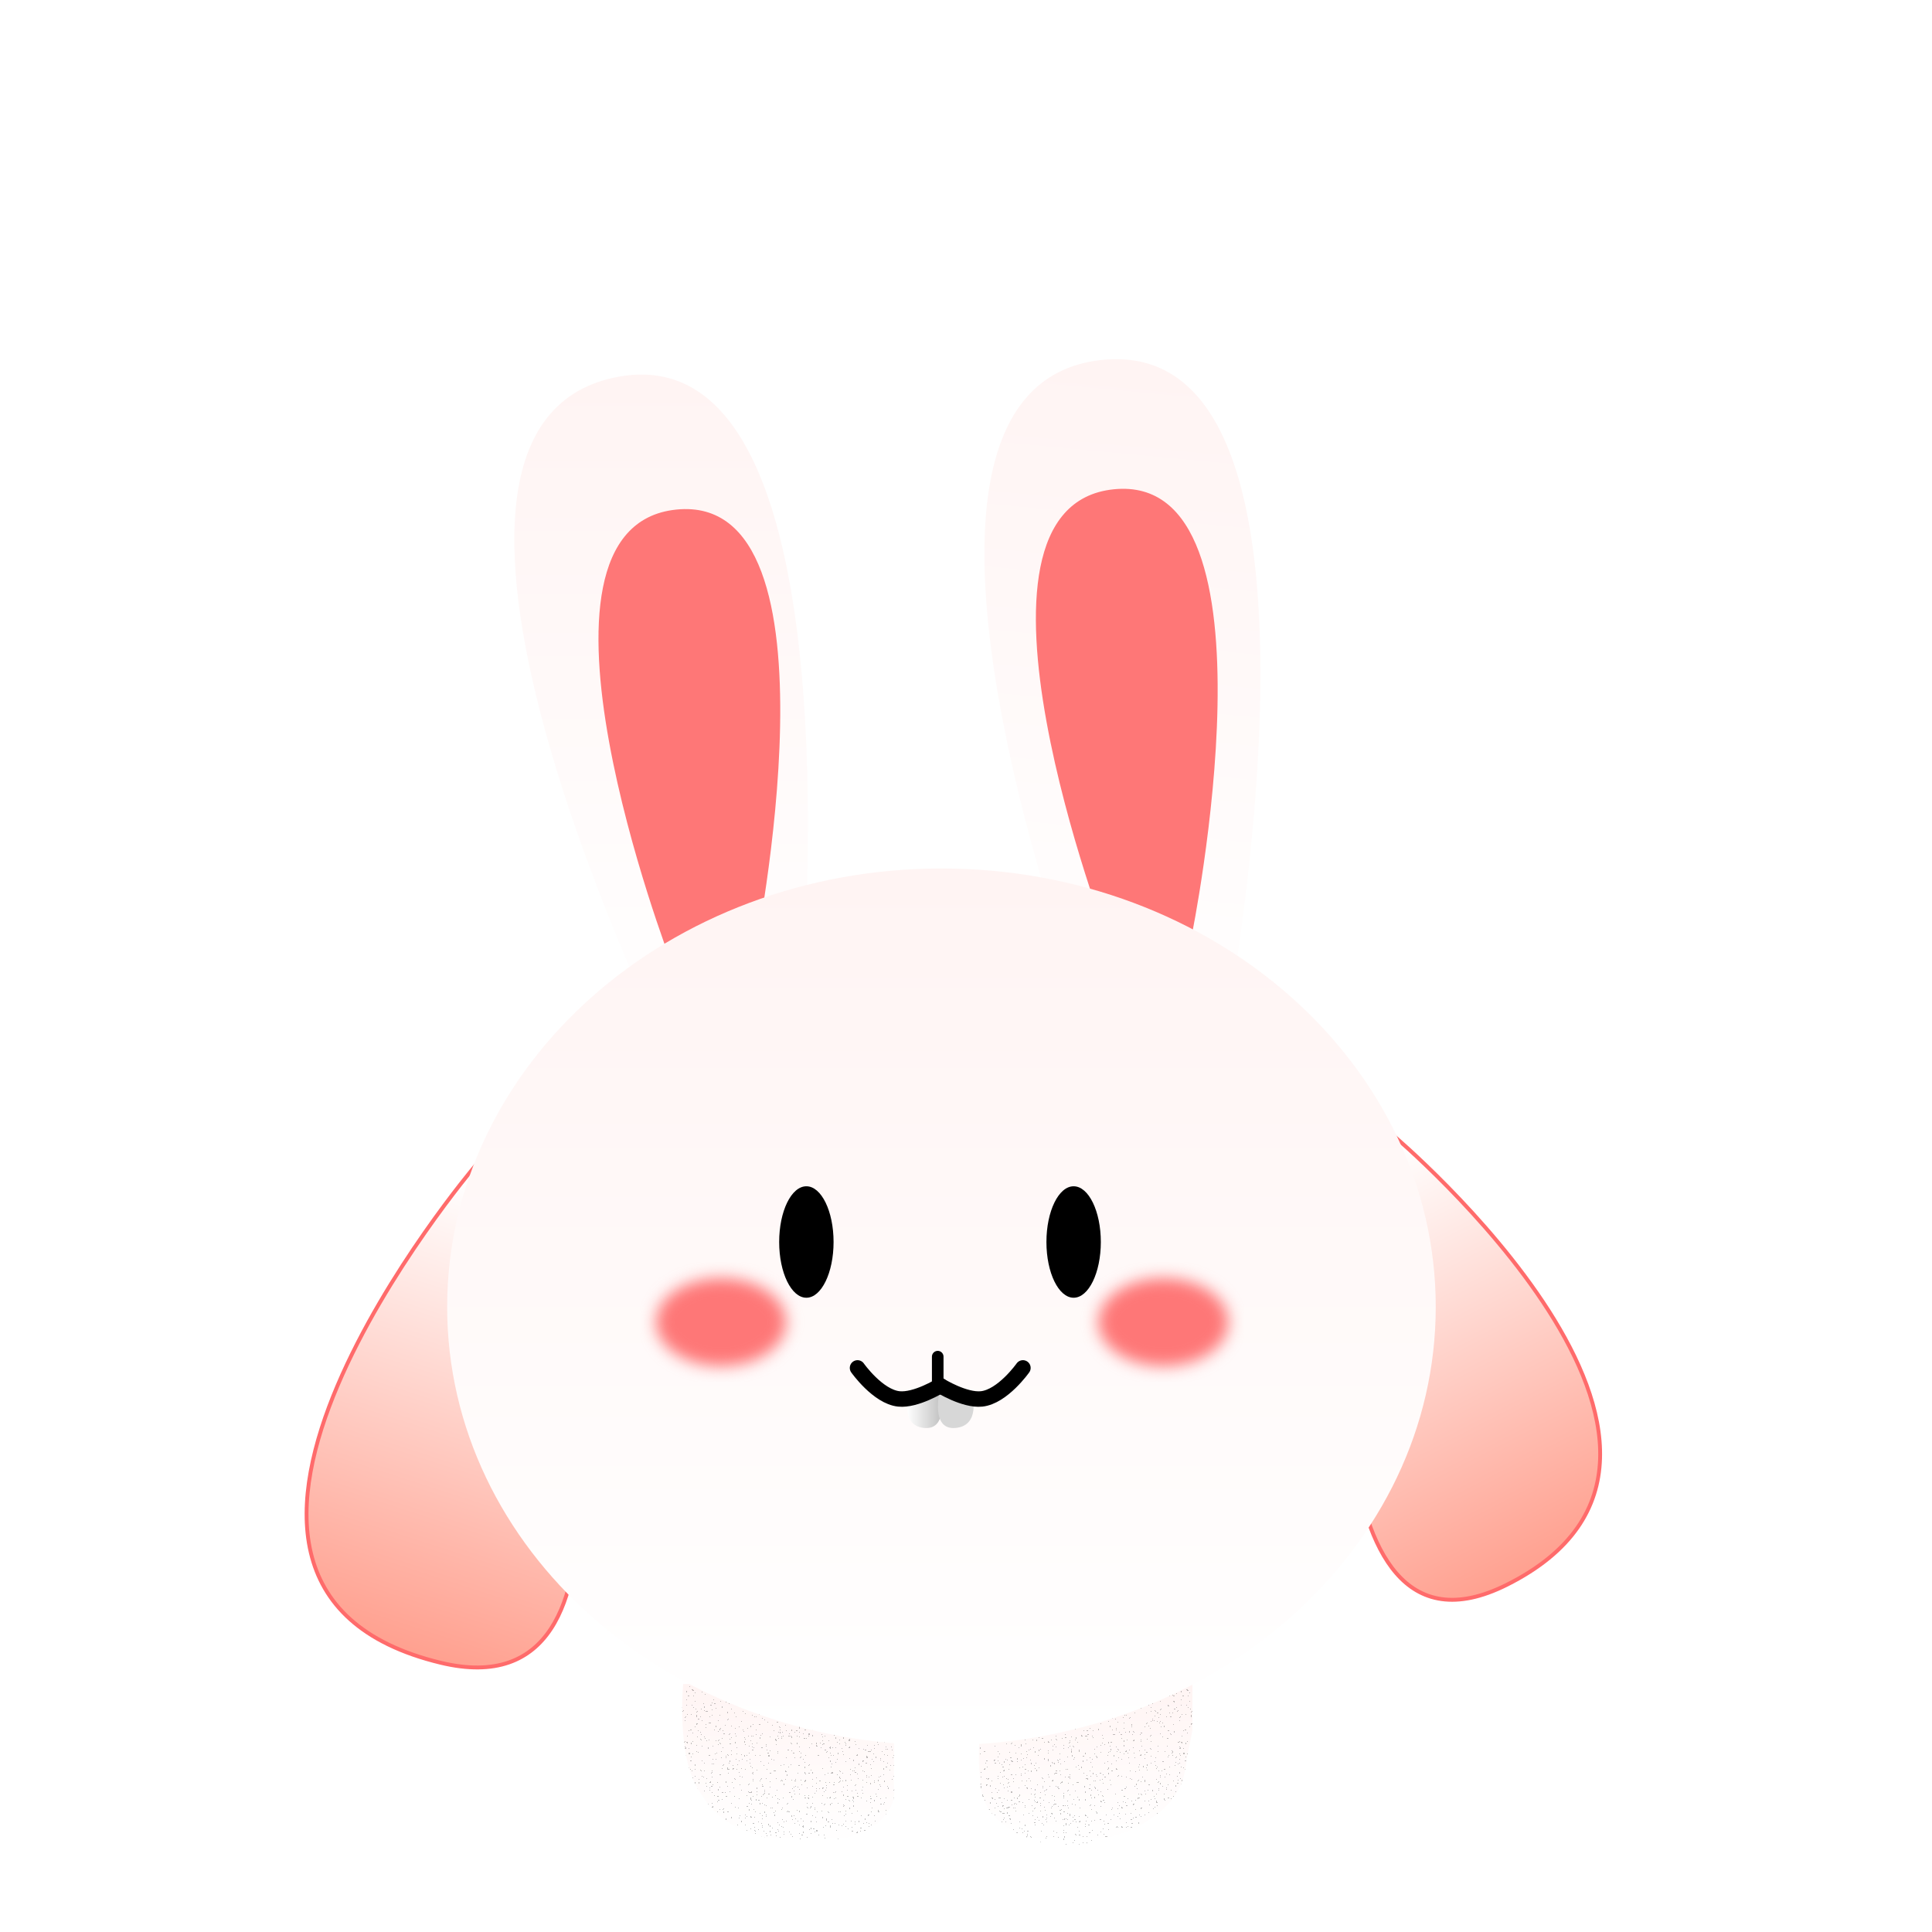
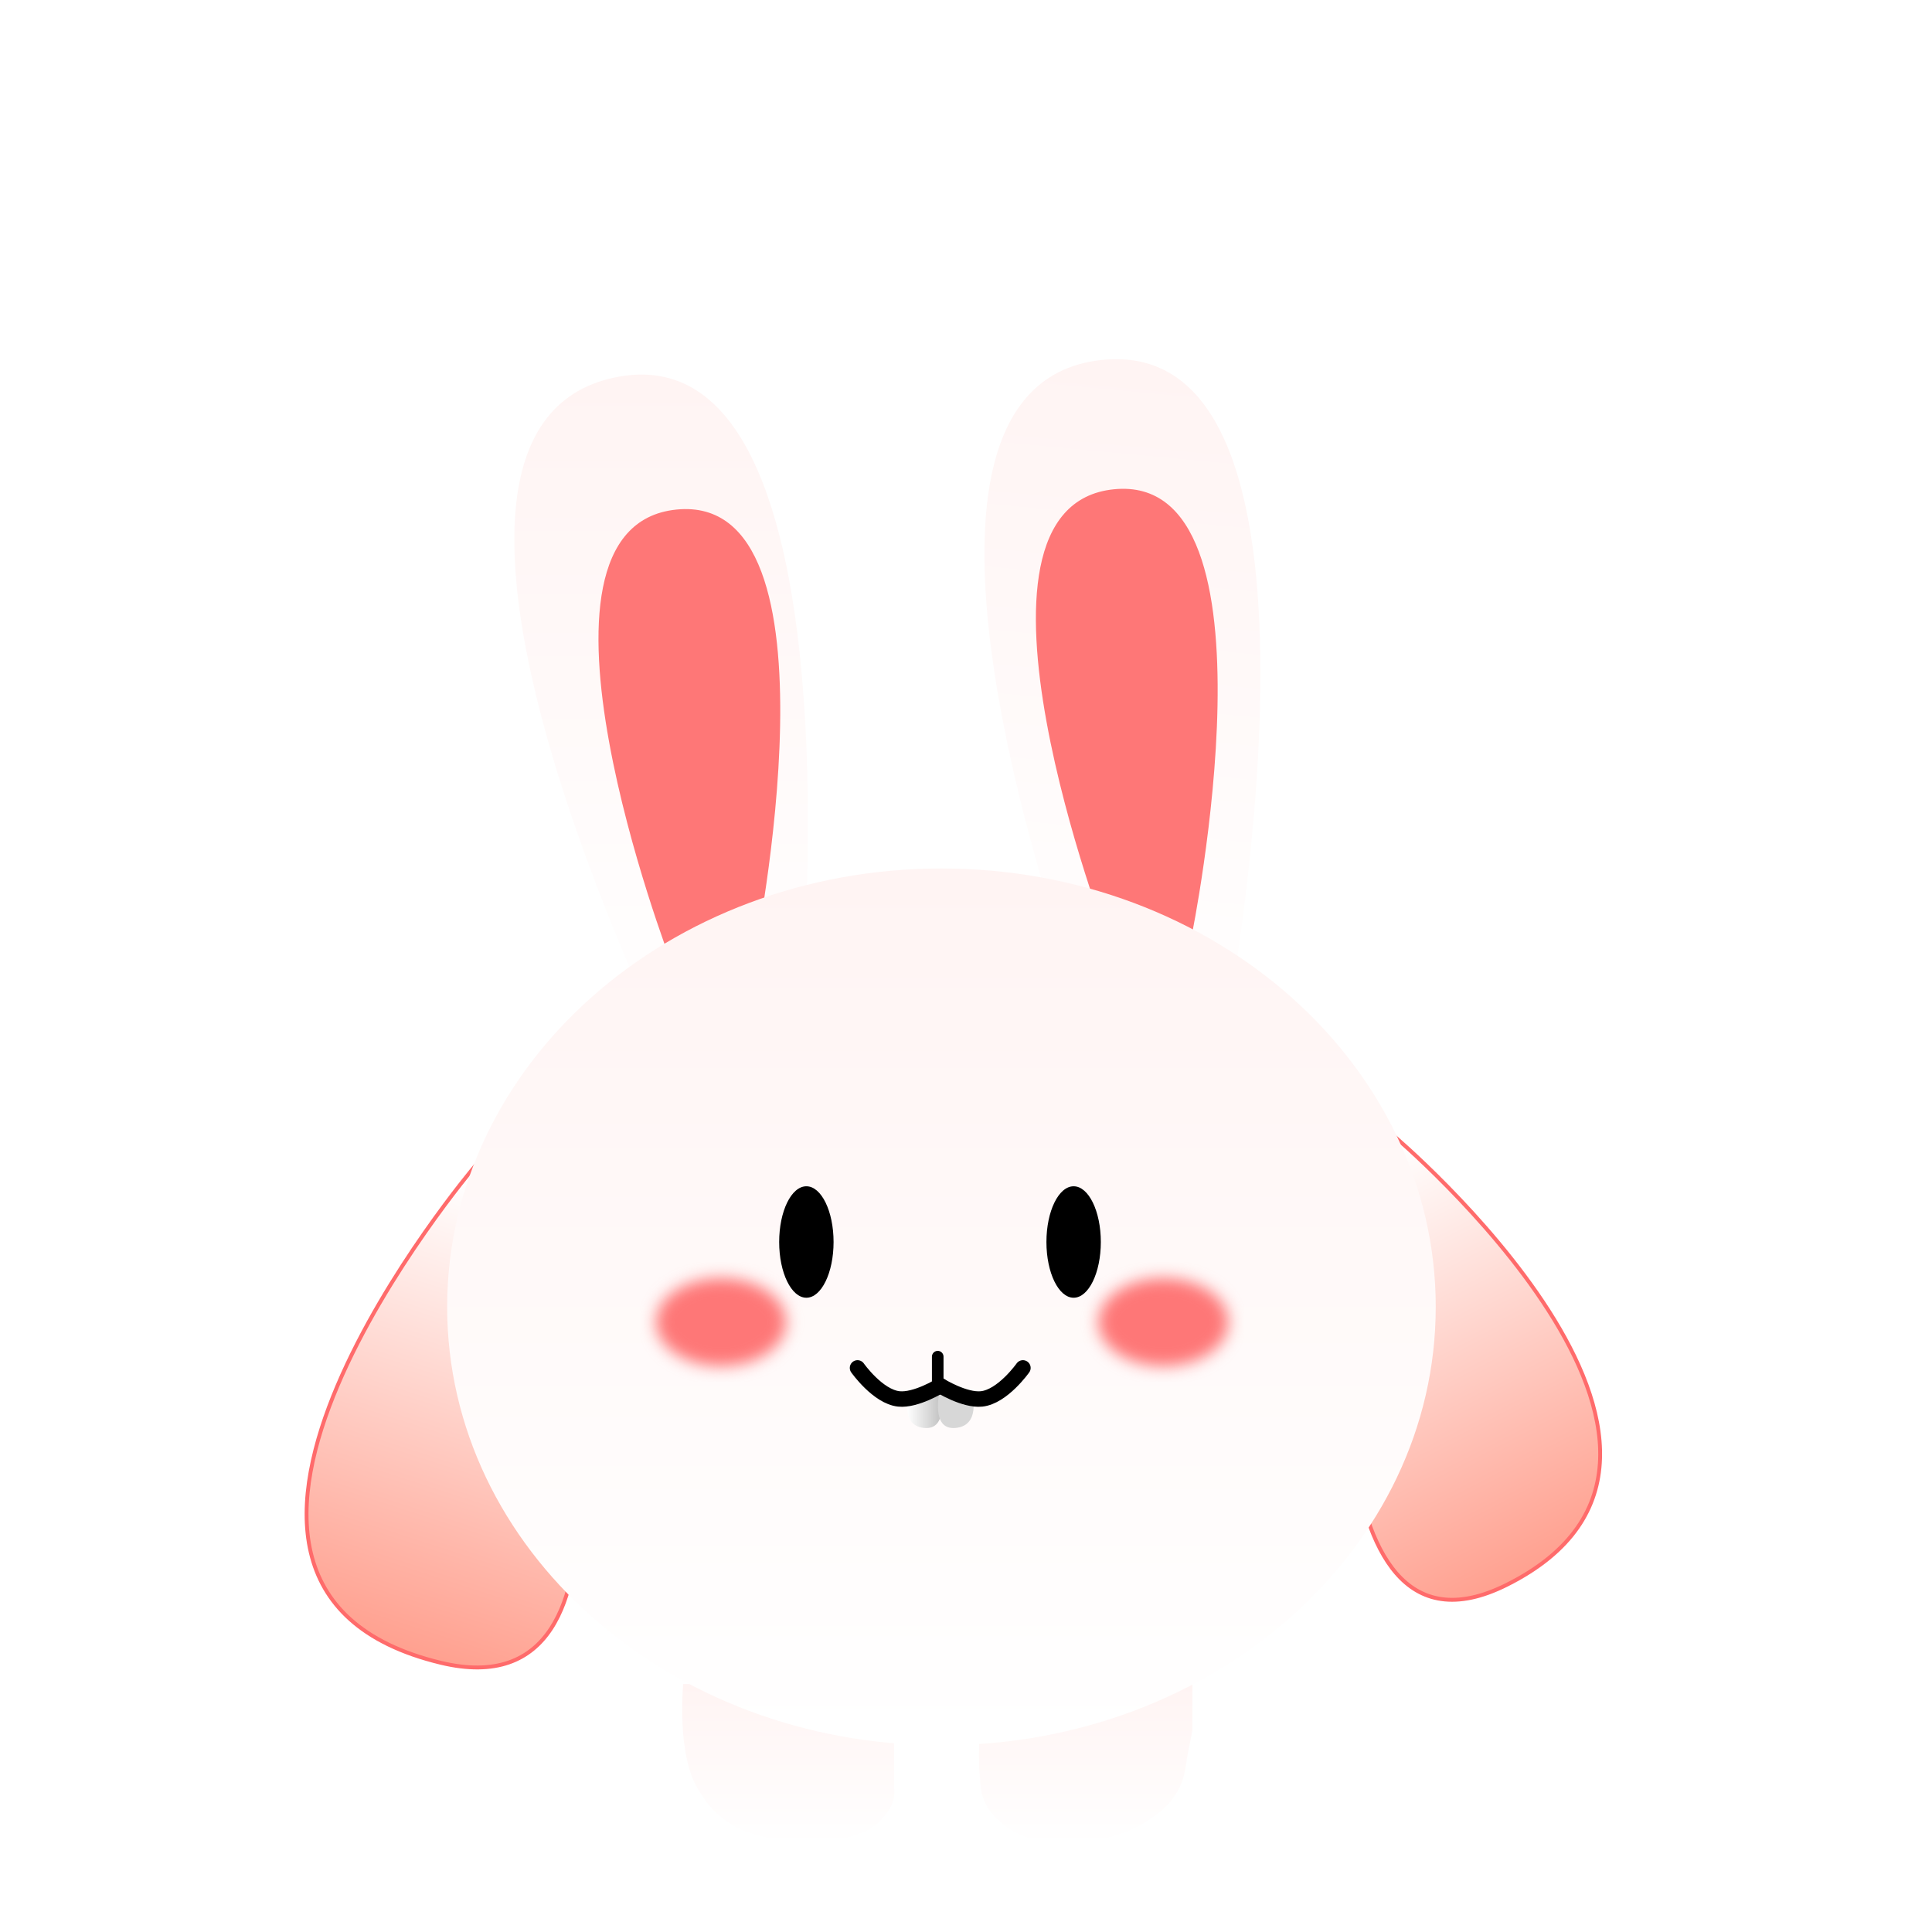
<svg xmlns="http://www.w3.org/2000/svg" width="500" height="500" viewBox="0 0 500 500" fill="none">
  <path d="M389.949 410.148C337.223 436.521 349.404 319.882 349.404 319.882L360.508 293.8C360.508 293.8 458.089 376.064 389.949 410.148Z" fill="url(#paint0_linear_938_4048)" />
  <path d="M349.404 319.882L348.911 319.835L348.919 319.758L348.949 319.687L349.404 319.882ZM389.949 410.148L389.735 409.696V409.696L389.949 410.148ZM360.508 293.8L360.053 293.605L360.319 292.982L360.827 293.41L360.508 293.8ZM349.404 319.882C349.897 319.929 349.897 319.93 349.897 319.93C349.896 319.931 349.896 319.933 349.896 319.934C349.896 319.938 349.895 319.943 349.895 319.95C349.893 319.964 349.891 319.984 349.888 320.012C349.883 320.067 349.874 320.15 349.864 320.26C349.842 320.478 349.812 320.803 349.773 321.226C349.697 322.071 349.592 323.308 349.478 324.874C349.248 328.006 348.979 332.451 348.82 337.704C348.502 348.214 348.628 361.938 350.395 374.829C352.166 387.745 355.572 399.724 361.744 406.834C364.816 410.374 368.565 412.696 373.143 413.342C377.729 413.989 383.204 412.963 389.735 409.696L389.949 410.148L390.164 410.6C383.513 413.926 377.834 415.024 372.995 414.341C368.147 413.656 364.196 411.193 360.997 407.506C354.623 400.164 351.188 387.928 349.413 374.981C347.635 362.01 347.51 348.222 347.829 337.686C347.988 332.416 348.258 327.955 348.489 324.811C348.604 323.239 348.709 321.997 348.786 321.146C348.824 320.721 348.855 320.394 348.877 320.173C348.888 320.062 348.896 319.978 348.902 319.921C348.905 319.893 348.907 319.872 348.908 319.857C348.909 319.85 348.91 319.845 348.91 319.841C348.91 319.839 348.91 319.838 348.91 319.837C348.911 319.836 348.911 319.835 349.404 319.882ZM389.949 410.148L389.735 409.696C398.196 405.464 404.051 400.501 407.845 395.074C411.636 389.651 413.386 383.74 413.6 377.578C414.029 365.229 408.286 351.858 400.364 339.471C392.451 327.098 382.409 315.777 374.337 307.545C370.303 303.43 366.764 300.089 364.234 297.778C362.969 296.623 361.957 295.725 361.261 295.116C360.913 294.812 360.645 294.58 360.463 294.424C360.373 294.346 360.304 294.287 360.258 294.248C360.235 294.229 360.217 294.214 360.206 294.204C360.2 294.199 360.196 294.196 360.193 294.193C360.191 294.192 360.19 294.191 360.19 294.191C360.189 294.19 360.189 294.19 360.508 293.8C360.827 293.41 360.828 293.411 360.829 293.411C360.829 293.412 360.831 293.413 360.832 293.414C360.835 293.417 360.84 293.421 360.846 293.426C360.858 293.436 360.876 293.451 360.899 293.471C360.947 293.512 361.017 293.571 361.108 293.65C361.292 293.808 361.563 294.042 361.913 294.348C362.614 294.961 363.631 295.864 364.902 297.024C367.442 299.345 370.995 302.698 375.044 306.828C383.139 315.085 393.233 326.461 401.198 338.914C409.154 351.354 415.03 364.939 414.591 377.601C414.371 383.944 412.565 390.052 408.651 395.651C404.738 401.248 398.738 406.311 390.164 410.6L389.949 410.148ZM360.508 293.8L360.963 293.995L349.858 320.078L349.404 319.882L348.949 319.687L360.053 293.605L360.508 293.8Z" fill="#FF6B6B" />
  <path d="M114.045 430.318C171.143 444.092 142.479 336.87 142.479 336.87L122.942 301.791C122.942 301.791 31.071 410.302 114.045 430.318Z" fill="url(#paint1_linear_938_4048)" />
  <path d="M142.479 336.87L142.959 336.745L142.943 336.684L142.912 336.628L142.479 336.87ZM114.045 430.318L113.934 430.806L114.045 430.318ZM122.942 301.791L123.375 301.549L123.023 300.917L122.562 301.462L122.942 301.791ZM142.479 336.87C141.998 336.995 141.998 336.996 141.998 336.996C141.999 336.997 141.999 336.998 141.999 337C142 337.003 142.001 337.008 142.003 337.014C142.006 337.027 142.011 337.046 142.018 337.071C142.032 337.122 142.051 337.198 142.078 337.299C142.13 337.5 142.206 337.799 142.304 338.188C142.499 338.968 142.779 340.11 143.114 341.559C143.785 344.458 144.68 348.584 145.576 353.493C147.368 363.316 149.161 376.255 149.176 388.754C149.19 401.273 147.418 413.259 142.16 421.246C139.54 425.227 136.058 428.208 131.494 429.782C126.924 431.357 121.226 431.536 114.155 429.83L114.045 430.318L113.934 430.806C121.137 432.544 127.034 432.385 131.826 430.733C136.623 429.079 140.27 425.944 142.992 421.809C148.418 413.566 150.186 401.329 150.171 388.765C150.157 376.18 148.353 363.175 146.555 353.323C145.656 348.396 144.757 344.253 144.084 341.342C143.747 339.886 143.466 338.738 143.269 337.954C143.171 337.561 143.093 337.26 143.041 337.056C143.014 336.954 142.994 336.877 142.98 336.825C142.973 336.798 142.968 336.779 142.965 336.765C142.963 336.759 142.962 336.754 142.961 336.75C142.96 336.749 142.96 336.747 142.96 336.746C142.959 336.746 142.959 336.745 142.479 336.87ZM114.045 430.318L114.155 429.83C103.841 427.342 96.284 423.488 90.933 418.676C85.587 413.867 82.42 408.081 80.915 401.681C77.897 388.855 81.55 373.538 87.836 358.751C94.115 343.981 102.985 329.823 110.292 319.351C113.944 314.116 117.203 309.807 119.549 306.806C120.721 305.306 121.666 304.133 122.316 303.336C122.642 302.938 122.894 302.633 123.064 302.428C123.149 302.326 123.214 302.248 123.257 302.197C123.279 302.171 123.295 302.151 123.306 302.138C123.312 302.132 123.316 302.127 123.318 302.124C123.32 302.122 123.321 302.121 123.321 302.121C123.322 302.12 123.322 302.12 122.942 301.791C122.562 301.462 122.561 301.462 122.56 301.463C122.56 301.464 122.559 301.466 122.557 301.467C122.554 301.471 122.55 301.476 122.544 301.483C122.533 301.496 122.516 301.516 122.494 301.542C122.45 301.595 122.384 301.674 122.298 301.777C122.126 301.984 121.872 302.291 121.544 302.692C120.89 303.494 119.941 304.673 118.764 306.179C116.409 309.191 113.139 313.515 109.475 318.766C102.149 329.265 93.237 343.486 86.92 358.346C80.611 373.188 76.853 388.753 79.946 401.902C81.496 408.49 84.764 414.465 90.276 419.422C95.782 424.374 103.504 428.29 113.934 430.806L114.045 430.318ZM122.942 301.791L122.509 302.033L142.045 337.112L142.479 336.87L142.912 336.628L123.375 301.549L122.942 301.791Z" fill="#FF6B6B" />
-   <g filter="url(#filter0_n_938_4048)">
-     <path d="M180.674 463.076C175.046 454.006 176.813 435.826 176.813 435.826H308.595V447.717C308.595 447.717 308.047 450.745 307.63 452.672C306.697 456.979 306.935 459.782 304.733 463.572C302.479 467.451 300.258 469.104 296.527 471.499C293.736 473.29 291.94 473.94 288.804 474.967C280.181 477.791 274.018 478.959 265.633 475.462C262.817 474.288 261.139 473.581 258.875 471.499C256.769 469.562 255.576 468.25 254.53 465.553C253.682 463.366 253.816 461.948 253.565 459.608C253.07 454.992 253.565 447.717 253.565 447.717H231.36V456.14V461.59C231.36 462.944 231.593 463.725 231.36 465.058C230.943 467.444 230.021 468.685 228.464 470.508C226.289 473.053 224.326 473.821 221.223 474.967C217.128 476.479 214.472 475.878 210.12 475.958C204.641 476.058 201.379 476.553 196.121 474.967C192.319 473.82 190.091 472.988 186.95 470.508C183.984 468.167 182.684 466.316 180.674 463.076Z" fill="url(#paint2_linear_938_4048)" />
-   </g>
+   <path d="M180.674 463.076C175.046 454.006 176.813 435.826 176.813 435.826H308.595V447.717C308.595 447.717 308.047 450.745 307.63 452.672C306.697 456.979 306.935 459.782 304.733 463.572C302.479 467.451 300.258 469.104 296.527 471.499C293.736 473.29 291.94 473.94 288.804 474.967C280.181 477.791 274.018 478.959 265.633 475.462C262.817 474.288 261.139 473.581 258.875 471.499C256.769 469.562 255.576 468.25 254.53 465.553C253.682 463.366 253.816 461.948 253.565 459.608C253.07 454.992 253.565 447.717 253.565 447.717H231.36V456.14V461.59C231.36 462.944 231.593 463.725 231.36 465.058C230.943 467.444 230.021 468.685 228.464 470.508C226.289 473.053 224.326 473.821 221.223 474.967C217.128 476.479 214.472 475.878 210.12 475.958C204.641 476.058 201.379 476.553 196.121 474.967C192.319 473.82 190.091 472.988 186.95 470.508C183.984 468.167 182.684 466.316 180.674 463.076Z" fill="url(#paint2_linear_938_4048)" />
  <path d="M159.182 97.668C92.777 111.406 174.146 275.04 174.146 275.04L206.488 269.59C206.488 269.59 225.814 83.882 159.182 97.668Z" fill="url(#paint3_linear_938_4048)" />
  <path d="M284.934 93.175C217.583 100.624 284.034 271.209 284.034 271.209L316.726 268.817C316.726 268.817 352.515 85.701 284.934 93.175Z" fill="url(#paint4_linear_938_4048)" />
  <path d="M288.262 126.626C243.734 131.117 286.801 243.505 286.801 243.505L308.409 242.129C308.409 242.129 332.943 122.121 288.262 126.626Z" fill="#FE7777" />
  <path d="M175.06 131.875C130.532 136.365 173.599 248.753 173.599 248.753L195.207 247.377C195.207 247.377 219.741 127.369 175.06 131.875Z" fill="#FE7777" />
  <ellipse cx="243.647" cy="338.222" rx="127.921" ry="113.459" fill="url(#paint5_linear_938_4048)" />
  <ellipse cx="277.854" cy="321.43" rx="7.039" ry="14.422" fill="black" />
  <ellipse cx="208.688" cy="321.43" rx="7.039" ry="14.422" fill="black" />
-   <g filter="url(#filter1_f_938_4048)">
+   <g filter="url(#filter0_f_938_4048)">
    <ellipse cx="186.623" cy="342.176" rx="16.832" ry="11.386" fill="#FE7777" />
    <ellipse cx="301.084" cy="342.176" rx="16.832" ry="11.386" fill="#FE7777" />
  </g>
  <path d="M239.186 369.555C232.64 368.975 235.322 360.306 235.322 360.306L243.278 360.086C243.278 360.086 245.72 370.133 239.186 369.555Z" fill="url(#paint6_linear_938_4048)" />
  <path d="M247.284 369.554C253.851 368.961 251.612 360.845 251.612 360.845L243.189 360.086C243.189 360.086 240.728 370.145 247.284 369.554Z" fill="#D7D7D7" />
  <path d="M243.328 358.599C243.328 358.599 237.043 362.498 232.627 362.039C227.183 361.474 221.925 354.013 221.925 354.013" stroke-width="4" stroke-linecap="round" stroke="black" />
  <path d="M243.328 358.599C243.328 358.599 249.613 362.498 254.03 362.039C259.473 361.474 264.731 354.013 264.731 354.013" stroke-width="4" stroke-linecap="round" stroke="black" />
  <path d="M242.682 359.054V351.103" stroke-width="3" stroke-linecap="round" stroke="black" />
  <defs>
-     <filter id="filter0_n_938_4048" x="176.55" y="435.826" width="132.045" height="41.799" filterUnits="userSpaceOnUse" color-interpolation-filters="sRGB">
-       <feFlood flood-opacity="0" result="BackgroundImageFix" />
-       <feBlend mode="normal" in="SourceGraphic" in2="BackgroundImageFix" result="shape" />
-       <feTurbulence type="fractalNoise" baseFrequency="2 2" stitchTiles="stitch" numOctaves="3" result="noise" seed="4596" />
-       <feColorMatrix in="noise" type="luminanceToAlpha" result="alphaNoise" />
-       <feComponentTransfer in="alphaNoise" result="coloredNoise1">
-         <feFuncA type="discrete" tableValues="0 0 0 0 0 0 0 0 0 0 0 0 0 0 0 0 0 1 1 1 1 1 1 1 1 1 1 1 1 1 1 1 1 0 0 0 0 0 0 0 0 0 0 0 0 0 0 0 0 0 0 0 0 0 0 0 0 0 0 0 0 0 0 0 0 0 0 0 0 0 0 0 0 0 0 0 0 0 0 0 0 0 0 0 0 0 0 0 0 0 0 0 0 0 0 0 0 0 0 0 " />
-       </feComponentTransfer>
-       <feComposite operator="in" in2="shape" in="coloredNoise1" result="noise1Clipped" />
-       <feFlood flood-color="rgba(0, 0, 0, 0.25)" result="color1Flood" />
-       <feComposite operator="in" in2="noise1Clipped" in="color1Flood" result="color1" />
-       <feMerge result="effect1_noise_938_4048">
-         <feMergeNode in="shape" />
-         <feMergeNode in="color1" />
-       </feMerge>
-     </filter>
-     <filter id="filter1_f_938_4048" x="165.791" y="326.79" width="156.126" height="30.771" filterUnits="userSpaceOnUse" color-interpolation-filters="sRGB">
+     <filter id="filter0_f_938_4048" x="165.791" y="326.79" width="156.126" height="30.771" filterUnits="userSpaceOnUse" color-interpolation-filters="sRGB">
      <feFlood flood-opacity="0" result="BackgroundImageFix" />
      <feBlend mode="normal" in="SourceGraphic" in2="BackgroundImageFix" result="shape" />
      <feGaussianBlur stdDeviation="2" result="effect1_foregroundBlur_938_4048" />
    </filter>
    <linearGradient id="paint0_linear_938_4048" x1="395.466" y1="407.695" x2="342.929" y2="305.726" gradientUnits="userSpaceOnUse">
      <stop stop-color="#FFA08F" />
      <stop offset="1" stop-color="white" />
    </linearGradient>
    <linearGradient id="paint1_linear_938_4048" x1="106.711" y1="428.296" x2="144.058" y2="312.796" gradientUnits="userSpaceOnUse">
      <stop stop-color="#FFA08F" />
      <stop offset="1" stop-color="white" />
    </linearGradient>
    <linearGradient id="paint2_linear_938_4048" x1="242.573" y1="435.826" x2="242.573" y2="477.625" gradientUnits="userSpaceOnUse">
      <stop stop-color="#FFF4F3" />
      <stop offset="1" stop-color="white" />
    </linearGradient>
    <linearGradient id="paint3_linear_938_4048" x1="171.099" y1="96.936" x2="171.099" y2="275.04" gradientUnits="userSpaceOnUse">
      <stop stop-color="#FFF4F3" />
      <stop offset="1" stop-color="white" />
    </linearGradient>
    <linearGradient id="paint4_linear_938_4048" x1="296.866" y1="93.566" x2="280.158" y2="270.844" gradientUnits="userSpaceOnUse">
      <stop stop-color="#FFF4F3" />
      <stop offset="1" stop-color="white" />
    </linearGradient>
    <linearGradient id="paint5_linear_938_4048" x1="243.647" y1="224.763" x2="243.647" y2="451.681" gradientUnits="userSpaceOnUse">
      <stop stop-color="#FFF4F3" />
      <stop offset="1" stop-color="white" />
    </linearGradient>
    <linearGradient id="paint6_linear_938_4048" x1="234.778" y1="364.833" x2="243.725" y2="364.833" gradientUnits="userSpaceOnUse">
      <stop stop-color="white" />
      <stop offset="1" stop-color="#C1C1C1" />
    </linearGradient>
  </defs>
</svg>
